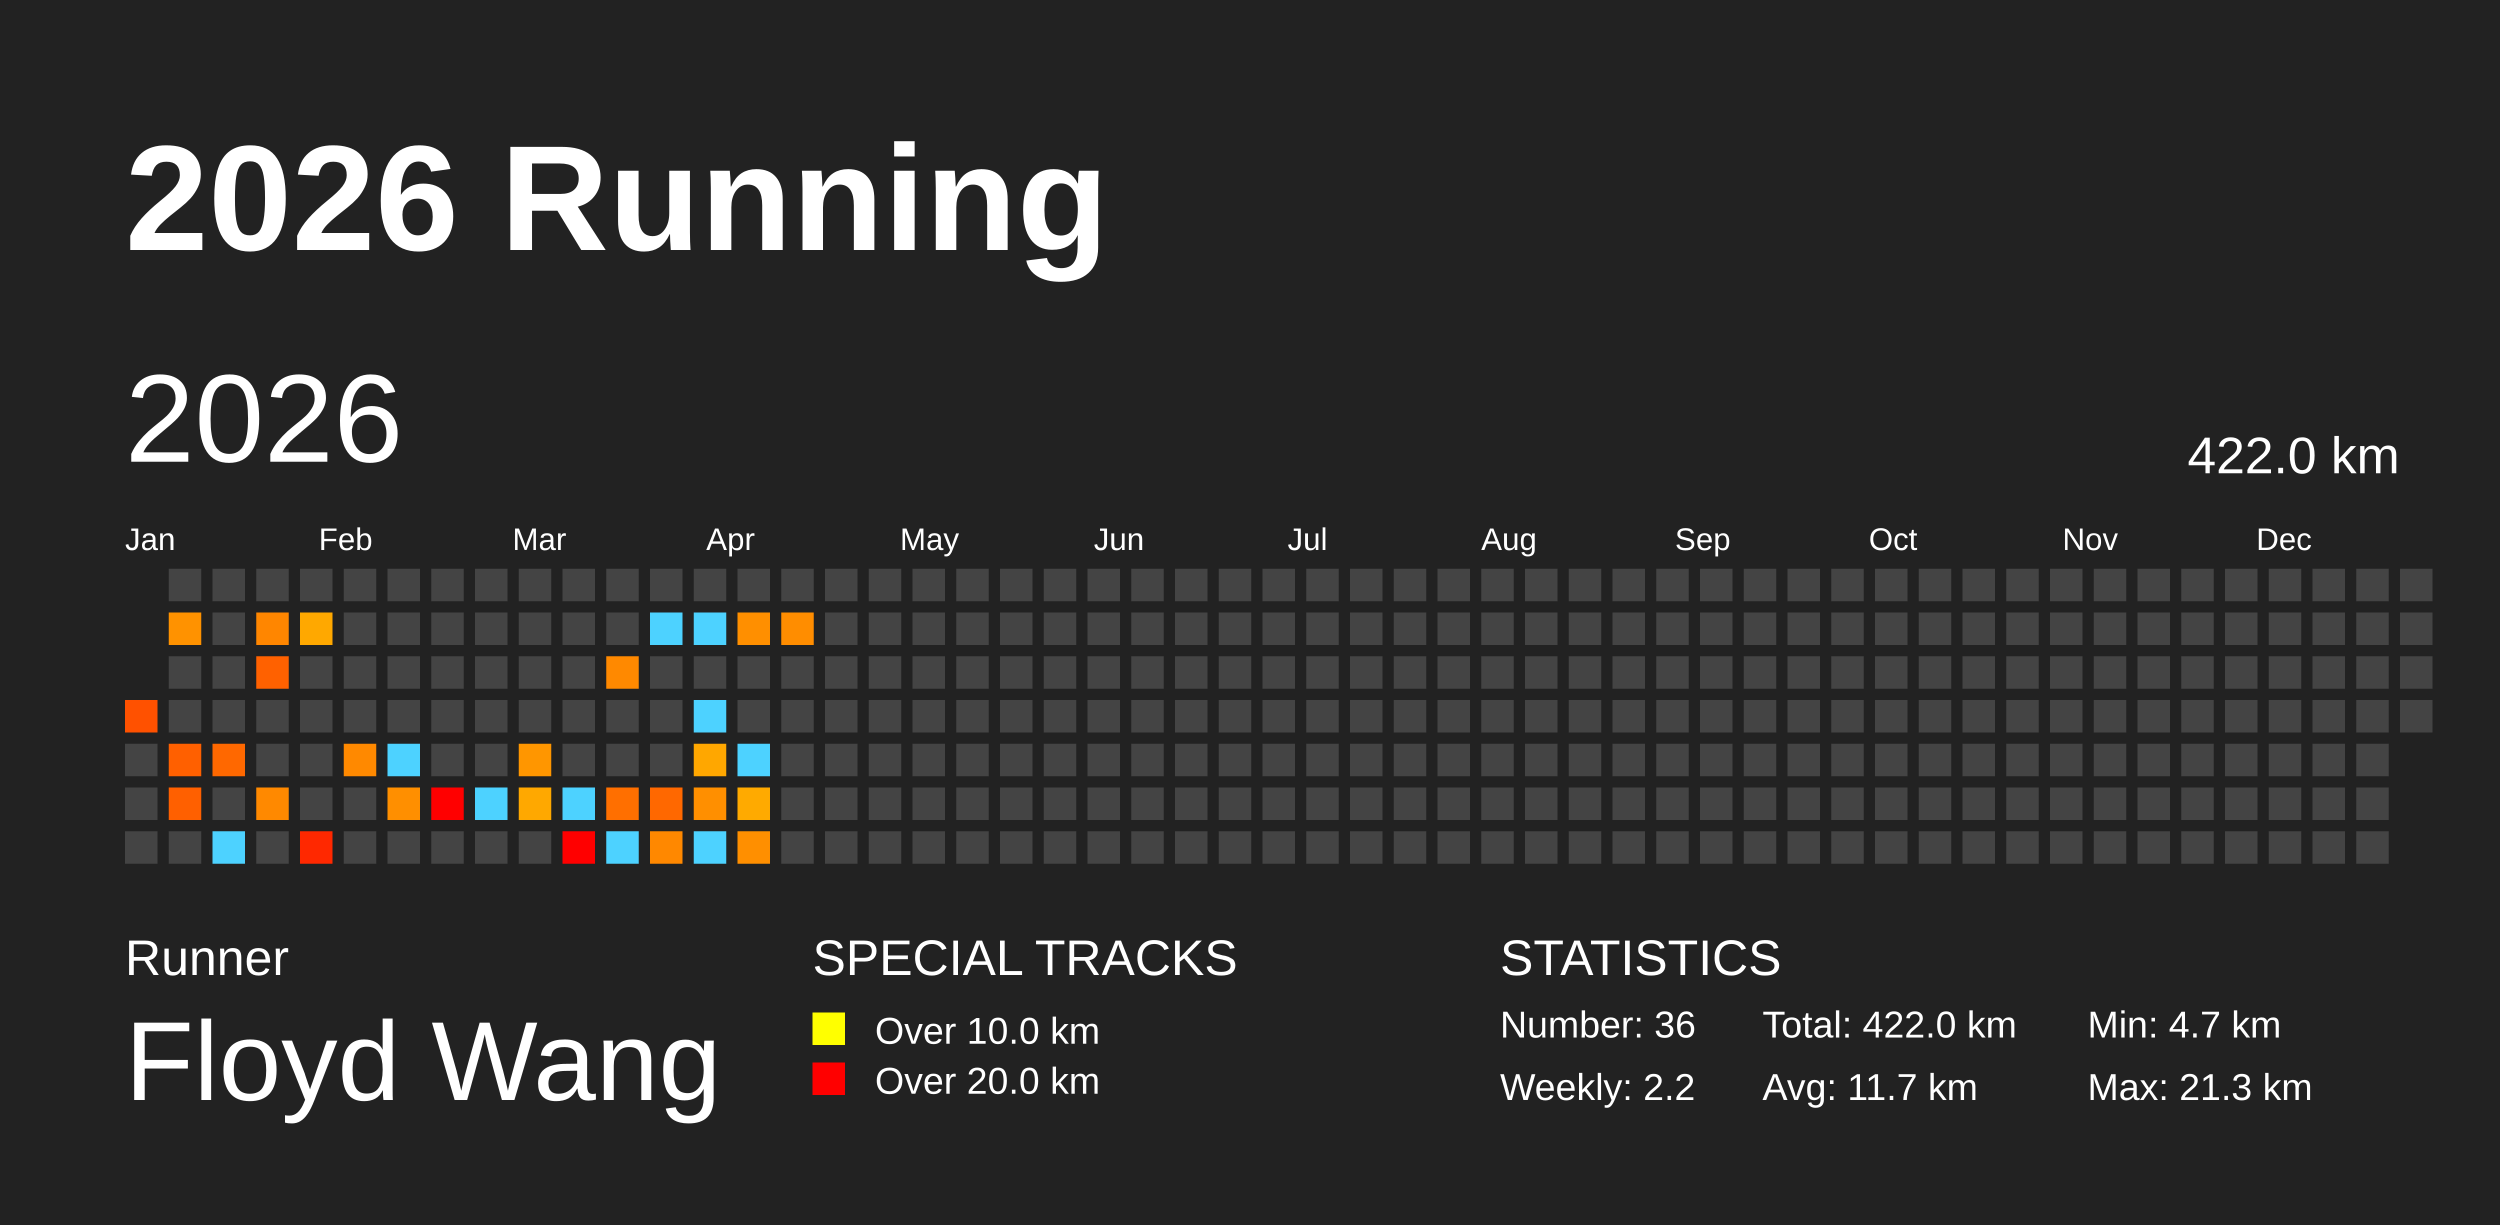
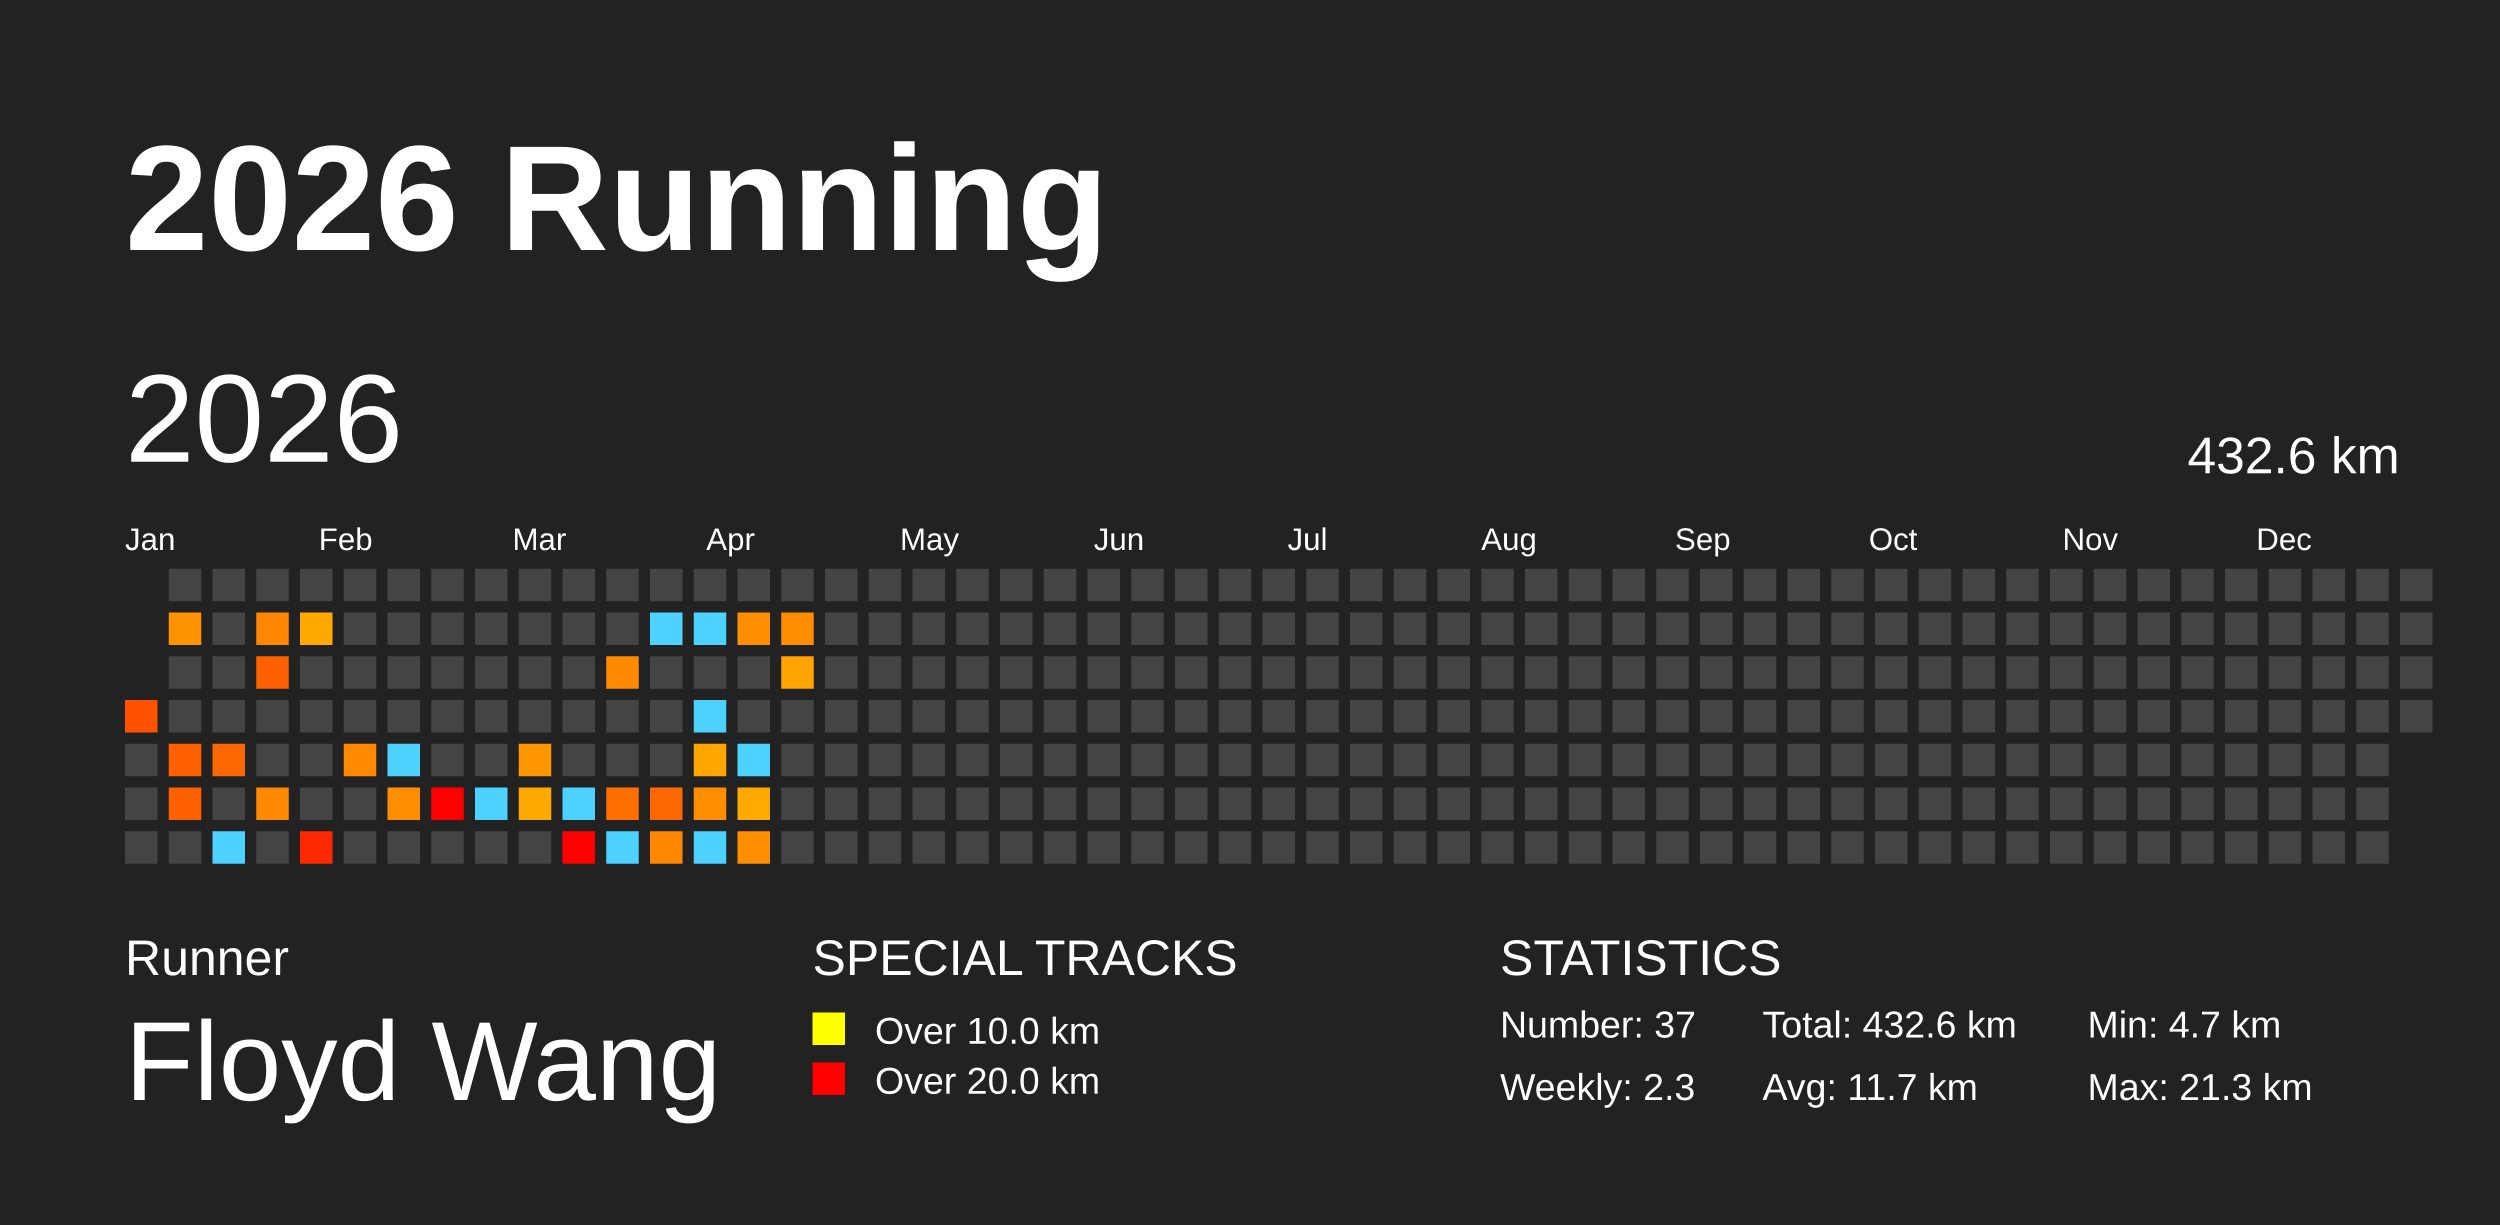
<svg xmlns="http://www.w3.org/2000/svg" baseProfile="full" height="98mm" version="1.1" viewBox="0,0,200,98" width="200mm">
  <defs />
  <rect fill="#222222" height="98" width="200" x="0" y="0" />
  <text fill="#FFFFFF" style="font-size:12px; font-family:Arial; font-weight:bold;" x="10" y="20">2026 Running</text>
  <text fill="#FFFFFF" style="font-size:4px; font-family:Arial" x="10" y="78">Runner</text>
  <text fill="#FFFFFF" style="font-size:9px; font-family:Arial" x="10" y="88">Floyd Wang</text>
  <text fill="#FFFFFF" style="font-size:4px; font-family:Arial" x="65" y="78">SPECIAL TRACKS</text>
  <rect fill="yellow" height="2.6" width="2.6" x="65" y="81" />
  <text fill="#FFFFFF" style="font-size:3px; font-family:Arial" x="70" y="83.5">Over 10.0 km</text>
  <rect fill="red" height="2.6" width="2.6" x="65" y="85" />
  <text fill="#FFFFFF" style="font-size:3px; font-family:Arial" x="70" y="87.5">Over 20.0 km</text>
  <text fill="#FFFFFF" style="font-size:4px; font-family:Arial" x="120" y="78">STATISTICS</text>
-   <text fill="#FFFFFF" style="font-size:3px; font-family:Arial" x="120" y="83">Number: 36</text>
-   <text fill="#FFFFFF" style="font-size:3px; font-family:Arial" x="120" y="88">Weekly: 2.2</text>
-   <text fill="#FFFFFF" style="font-size:3px; font-family:Arial" x="141" y="83">Total: 422.0 km</text>
+   <text fill="#FFFFFF" style="font-size:3px; font-family:Arial" x="120" y="83">Number: 37</text>
+   <text fill="#FFFFFF" style="font-size:3px; font-family:Arial" x="120" y="88">Weekly: 2.3</text>
+   <text fill="#FFFFFF" style="font-size:3px; font-family:Arial" x="141" y="83">Total: 432.6 km</text>
  <text fill="#FFFFFF" style="font-size:3px; font-family:Arial" x="141" y="88">Avg: 11.7 km</text>
  <text fill="#FFFFFF" style="font-size:3px; font-family:Arial" x="167" y="83">Min: 4.7 km</text>
  <text fill="#FFFFFF" style="font-size:3px; font-family:Arial" x="167" y="88">Max: 21.3 km</text>
  <text dominant-baseline="hanging" fill="#FFFFFF" style="font-size:10.0px; font-family:Arial;" x="10" y="30">2026</text>
-   <text dominant-baseline="hanging" fill="#FFFFFF" style="font-size:4.125px; font-family:Arial;" x="175" y="35">422.0 km</text>
+   <text dominant-baseline="hanging" fill="#FFFFFF" style="font-size:4.125px; font-family:Arial;" x="175" y="35">432.6 km</text>
  <text fill="#FFFFFF" style="font-size:2.5px; font-family:Arial" x="10.0" y="44">Jan</text>
  <text fill="#FFFFFF" style="font-size:2.5px; font-family:Arial" x="25.5" y="44">Feb</text>
  <text fill="#FFFFFF" style="font-size:2.5px; font-family:Arial" x="41.0" y="44">Mar</text>
  <text fill="#FFFFFF" style="font-size:2.5px; font-family:Arial" x="56.5" y="44">Apr</text>
  <text fill="#FFFFFF" style="font-size:2.5px; font-family:Arial" x="72.0" y="44">May</text>
  <text fill="#FFFFFF" style="font-size:2.5px; font-family:Arial" x="87.5" y="44">Jun</text>
  <text fill="#FFFFFF" style="font-size:2.5px; font-family:Arial" x="103.0" y="44">Jul</text>
  <text fill="#FFFFFF" style="font-size:2.5px; font-family:Arial" x="118.5" y="44">Aug</text>
  <text fill="#FFFFFF" style="font-size:2.5px; font-family:Arial" x="134.0" y="44">Sep</text>
  <text fill="#FFFFFF" style="font-size:2.5px; font-family:Arial" x="149.5" y="44">Oct</text>
  <text fill="#FFFFFF" style="font-size:2.5px; font-family:Arial" x="165.0" y="44">Nov</text>
  <text fill="#FFFFFF" style="font-size:2.5px; font-family:Arial" x="180.5" y="44">Dec</text>
  <rect fill="#ff5100" height="2.6" width="2.6" x="10.0" y="56.0" />
  <rect fill="#444444" height="2.6" width="2.6" x="10.0" y="59.5" />
  <rect fill="#444444" height="2.6" width="2.6" x="10.0" y="63.0" />
  <rect fill="#444444" height="2.6" width="2.6" x="10.0" y="66.5" />
  <rect fill="#444444" height="2.6" width="2.6" x="13.5" y="45.5" />
  <rect fill="#ff9200" height="2.6" width="2.6" x="13.5" y="49.0" />
  <rect fill="#444444" height="2.6" width="2.6" x="13.5" y="52.5" />
  <rect fill="#444444" height="2.6" width="2.6" x="13.5" y="56.0" />
  <rect fill="#ff6000" height="2.6" width="2.6" x="13.5" y="59.5" />
  <rect fill="#ff6000" height="2.6" width="2.6" x="13.5" y="63.0" />
  <rect fill="#444444" height="2.6" width="2.6" x="13.5" y="66.5" />
  <rect fill="#444444" height="2.6" width="2.6" x="17.0" y="45.5" />
  <rect fill="#444444" height="2.6" width="2.6" x="17.0" y="49.0" />
  <rect fill="#444444" height="2.6" width="2.6" x="17.0" y="52.5" />
  <rect fill="#444444" height="2.6" width="2.6" x="17.0" y="56.0" />
  <rect fill="#ff6800" height="2.6" width="2.6" x="17.0" y="59.5" />
  <rect fill="#444444" height="2.6" width="2.6" x="17.0" y="63.0" />
  <rect fill="#4dd2ff" height="2.6" width="2.6" x="17.0" y="66.5" />
  <rect fill="#444444" height="2.6" width="2.6" x="20.5" y="45.5" />
  <rect fill="#ff8600" height="2.6" width="2.6" x="20.5" y="49.0" />
  <rect fill="#ff6100" height="2.6" width="2.6" x="20.5" y="52.5" />
  <rect fill="#444444" height="2.6" width="2.6" x="20.5" y="56.0" />
  <rect fill="#444444" height="2.6" width="2.6" x="20.5" y="59.5" />
  <rect fill="#ff8900" height="2.6" width="2.6" x="20.5" y="63.0" />
  <rect fill="#444444" height="2.6" width="2.6" x="20.5" y="66.5" />
  <rect fill="#444444" height="2.6" width="2.6" x="24.0" y="45.5" />
  <rect fill="#ffa800" height="2.6" width="2.6" x="24.0" y="49.0" />
  <rect fill="#444444" height="2.6" width="2.6" x="24.0" y="52.5" />
  <rect fill="#444444" height="2.6" width="2.6" x="24.0" y="56.0" />
  <rect fill="#444444" height="2.6" width="2.6" x="24.0" y="59.5" />
  <rect fill="#444444" height="2.6" width="2.6" x="24.0" y="63.0" />
  <rect fill="#ff2800" height="2.6" width="2.6" x="24.0" y="66.5" />
  <rect fill="#444444" height="2.6" width="2.6" x="27.5" y="45.5" />
  <rect fill="#444444" height="2.6" width="2.6" x="27.5" y="49.0" />
  <rect fill="#444444" height="2.6" width="2.6" x="27.5" y="52.5" />
  <rect fill="#444444" height="2.6" width="2.6" x="27.5" y="56.0" />
  <rect fill="#ff8900" height="2.6" width="2.6" x="27.5" y="59.5" />
  <rect fill="#444444" height="2.6" width="2.6" x="27.5" y="63.0" />
  <rect fill="#444444" height="2.6" width="2.6" x="27.5" y="66.5" />
  <rect fill="#444444" height="2.6" width="2.6" x="31.0" y="45.5" />
  <rect fill="#444444" height="2.6" width="2.6" x="31.0" y="49.0" />
  <rect fill="#444444" height="2.6" width="2.6" x="31.0" y="52.5" />
  <rect fill="#444444" height="2.6" width="2.6" x="31.0" y="56.0" />
  <rect fill="#4dd2ff" height="2.6" width="2.6" x="31.0" y="59.5" />
  <rect fill="#ff8f00" height="2.6" width="2.6" x="31.0" y="63.0" />
  <rect fill="#444444" height="2.6" width="2.6" x="31.0" y="66.5" />
  <rect fill="#444444" height="2.6" width="2.6" x="34.5" y="45.5" />
  <rect fill="#444444" height="2.6" width="2.6" x="34.5" y="49.0" />
  <rect fill="#444444" height="2.6" width="2.6" x="34.5" y="52.5" />
  <rect fill="#444444" height="2.6" width="2.6" x="34.5" y="56.0" />
  <rect fill="#444444" height="2.6" width="2.6" x="34.5" y="59.5" />
  <rect fill="red" height="2.6" width="2.6" x="34.5" y="63.0" />
  <rect fill="#444444" height="2.6" width="2.6" x="34.5" y="66.5" />
  <rect fill="#444444" height="2.6" width="2.6" x="38.0" y="45.5" />
  <rect fill="#444444" height="2.6" width="2.6" x="38.0" y="49.0" />
  <rect fill="#444444" height="2.6" width="2.6" x="38.0" y="52.5" />
  <rect fill="#444444" height="2.6" width="2.6" x="38.0" y="56.0" />
  <rect fill="#444444" height="2.6" width="2.6" x="38.0" y="59.5" />
  <rect fill="#4dd2ff" height="2.6" width="2.6" x="38.0" y="63.0" />
  <rect fill="#444444" height="2.6" width="2.6" x="38.0" y="66.5" />
  <rect fill="#444444" height="2.6" width="2.6" x="41.5" y="45.5" />
  <rect fill="#444444" height="2.6" width="2.6" x="41.5" y="49.0" />
  <rect fill="#444444" height="2.6" width="2.6" x="41.5" y="52.5" />
  <rect fill="#444444" height="2.6" width="2.6" x="41.5" y="56.0" />
  <rect fill="#ff9600" height="2.6" width="2.6" x="41.5" y="59.5" />
  <rect fill="#ffa800" height="2.6" width="2.6" x="41.5" y="63.0" />
  <rect fill="#444444" height="2.6" width="2.6" x="41.5" y="66.5" />
  <rect fill="#444444" height="2.6" width="2.6" x="45.0" y="45.5" />
  <rect fill="#444444" height="2.6" width="2.6" x="45.0" y="49.0" />
  <rect fill="#444444" height="2.6" width="2.6" x="45.0" y="52.5" />
  <rect fill="#444444" height="2.6" width="2.6" x="45.0" y="56.0" />
  <rect fill="#444444" height="2.6" width="2.6" x="45.0" y="59.5" />
  <rect fill="#4dd2ff" height="2.6" width="2.6" x="45.0" y="63.0" />
  <rect fill="red" height="2.6" width="2.6" x="45.0" y="66.5" />
  <rect fill="#444444" height="2.6" width="2.6" x="48.5" y="45.5" />
  <rect fill="#444444" height="2.6" width="2.6" x="48.5" y="49.0" />
  <rect fill="#ff8900" height="2.6" width="2.6" x="48.5" y="52.5" />
  <rect fill="#444444" height="2.6" width="2.6" x="48.5" y="56.0" />
  <rect fill="#444444" height="2.6" width="2.6" x="48.5" y="59.5" />
  <rect fill="#ff6f00" height="2.6" width="2.6" x="48.5" y="63.0" />
  <rect fill="#4dd2ff" height="2.6" width="2.6" x="48.5" y="66.5" />
  <rect fill="#444444" height="2.6" width="2.6" x="52.0" y="45.5" />
  <rect fill="#4dd2ff" height="2.6" width="2.6" x="52.0" y="49.0" />
  <rect fill="#444444" height="2.6" width="2.6" x="52.0" y="52.5" />
  <rect fill="#444444" height="2.6" width="2.6" x="52.0" y="56.0" />
  <rect fill="#444444" height="2.6" width="2.6" x="52.0" y="59.5" />
  <rect fill="#ff6800" height="2.6" width="2.6" x="52.0" y="63.0" />
  <rect fill="#ff8800" height="2.6" width="2.6" x="52.0" y="66.5" />
  <rect fill="#444444" height="2.6" width="2.6" x="55.5" y="45.5" />
  <rect fill="#4dd2ff" height="2.6" width="2.6" x="55.5" y="49.0" />
  <rect fill="#444444" height="2.6" width="2.6" x="55.5" y="52.5" />
  <rect fill="#4dd2ff" height="2.6" width="2.6" x="55.5" y="56.0" />
  <rect fill="#ffa700" height="2.6" width="2.6" x="55.5" y="59.5" />
  <rect fill="#ff8f00" height="2.6" width="2.6" x="55.5" y="63.0" />
  <rect fill="#4dd2ff" height="2.6" width="2.6" x="55.5" y="66.5" />
  <rect fill="#444444" height="2.6" width="2.6" x="59.0" y="45.5" />
  <rect fill="#ff8f00" height="2.6" width="2.6" x="59.0" y="49.0" />
  <rect fill="#444444" height="2.6" width="2.6" x="59.0" y="52.5" />
  <rect fill="#444444" height="2.6" width="2.6" x="59.0" y="56.0" />
  <rect fill="#4dd2ff" height="2.6" width="2.6" x="59.0" y="59.5" />
  <rect fill="#ffaa00" height="2.6" width="2.6" x="59.0" y="63.0" />
  <rect fill="#ff8f00" height="2.6" width="2.6" x="59.0" y="66.5" />
  <rect fill="#444444" height="2.6" width="2.6" x="62.5" y="45.5" />
  <rect fill="#ff8d00" height="2.6" width="2.6" x="62.5" y="49.0" />
-   <rect fill="#444444" height="2.6" width="2.6" x="62.5" y="52.5" />
+   <rect fill="#ffa400" height="2.6" width="2.6" x="62.5" y="52.5" />
  <rect fill="#444444" height="2.6" width="2.6" x="62.5" y="56.0" />
  <rect fill="#444444" height="2.6" width="2.6" x="62.5" y="59.5" />
  <rect fill="#444444" height="2.6" width="2.6" x="62.5" y="63.0" />
  <rect fill="#444444" height="2.6" width="2.6" x="62.5" y="66.5" />
  <rect fill="#444444" height="2.6" width="2.6" x="66.0" y="45.5" />
  <rect fill="#444444" height="2.6" width="2.6" x="66.0" y="49.0" />
  <rect fill="#444444" height="2.6" width="2.6" x="66.0" y="52.5" />
  <rect fill="#444444" height="2.6" width="2.6" x="66.0" y="56.0" />
  <rect fill="#444444" height="2.6" width="2.6" x="66.0" y="59.5" />
  <rect fill="#444444" height="2.6" width="2.6" x="66.0" y="63.0" />
  <rect fill="#444444" height="2.6" width="2.6" x="66.0" y="66.5" />
  <rect fill="#444444" height="2.6" width="2.6" x="69.5" y="45.5" />
  <rect fill="#444444" height="2.6" width="2.6" x="69.5" y="49.0" />
  <rect fill="#444444" height="2.6" width="2.6" x="69.5" y="52.5" />
  <rect fill="#444444" height="2.6" width="2.6" x="69.5" y="56.0" />
  <rect fill="#444444" height="2.6" width="2.6" x="69.5" y="59.5" />
  <rect fill="#444444" height="2.6" width="2.6" x="69.5" y="63.0" />
  <rect fill="#444444" height="2.6" width="2.6" x="69.5" y="66.5" />
  <rect fill="#444444" height="2.6" width="2.6" x="73.0" y="45.5" />
  <rect fill="#444444" height="2.6" width="2.6" x="73.0" y="49.0" />
  <rect fill="#444444" height="2.6" width="2.6" x="73.0" y="52.5" />
  <rect fill="#444444" height="2.6" width="2.6" x="73.0" y="56.0" />
  <rect fill="#444444" height="2.6" width="2.6" x="73.0" y="59.5" />
  <rect fill="#444444" height="2.6" width="2.6" x="73.0" y="63.0" />
  <rect fill="#444444" height="2.6" width="2.6" x="73.0" y="66.5" />
  <rect fill="#444444" height="2.6" width="2.6" x="76.5" y="45.5" />
  <rect fill="#444444" height="2.6" width="2.6" x="76.5" y="49.0" />
  <rect fill="#444444" height="2.6" width="2.6" x="76.5" y="52.5" />
  <rect fill="#444444" height="2.6" width="2.6" x="76.5" y="56.0" />
  <rect fill="#444444" height="2.6" width="2.6" x="76.5" y="59.5" />
  <rect fill="#444444" height="2.6" width="2.6" x="76.5" y="63.0" />
  <rect fill="#444444" height="2.6" width="2.6" x="76.5" y="66.5" />
  <rect fill="#444444" height="2.6" width="2.6" x="80.0" y="45.5" />
  <rect fill="#444444" height="2.6" width="2.6" x="80.0" y="49.0" />
  <rect fill="#444444" height="2.6" width="2.6" x="80.0" y="52.5" />
  <rect fill="#444444" height="2.6" width="2.6" x="80.0" y="56.0" />
  <rect fill="#444444" height="2.6" width="2.6" x="80.0" y="59.5" />
  <rect fill="#444444" height="2.6" width="2.6" x="80.0" y="63.0" />
  <rect fill="#444444" height="2.6" width="2.6" x="80.0" y="66.5" />
  <rect fill="#444444" height="2.6" width="2.6" x="83.5" y="45.5" />
  <rect fill="#444444" height="2.6" width="2.6" x="83.5" y="49.0" />
  <rect fill="#444444" height="2.6" width="2.6" x="83.5" y="52.5" />
  <rect fill="#444444" height="2.6" width="2.6" x="83.5" y="56.0" />
  <rect fill="#444444" height="2.6" width="2.6" x="83.5" y="59.5" />
  <rect fill="#444444" height="2.6" width="2.6" x="83.5" y="63.0" />
  <rect fill="#444444" height="2.6" width="2.6" x="83.5" y="66.5" />
  <rect fill="#444444" height="2.6" width="2.6" x="87.0" y="45.5" />
  <rect fill="#444444" height="2.6" width="2.6" x="87.0" y="49.0" />
  <rect fill="#444444" height="2.6" width="2.6" x="87.0" y="52.5" />
  <rect fill="#444444" height="2.6" width="2.6" x="87.0" y="56.0" />
  <rect fill="#444444" height="2.6" width="2.6" x="87.0" y="59.5" />
  <rect fill="#444444" height="2.6" width="2.6" x="87.0" y="63.0" />
  <rect fill="#444444" height="2.6" width="2.6" x="87.0" y="66.5" />
  <rect fill="#444444" height="2.6" width="2.6" x="90.5" y="45.5" />
  <rect fill="#444444" height="2.6" width="2.6" x="90.5" y="49.0" />
  <rect fill="#444444" height="2.6" width="2.6" x="90.5" y="52.5" />
  <rect fill="#444444" height="2.6" width="2.6" x="90.5" y="56.0" />
  <rect fill="#444444" height="2.6" width="2.6" x="90.5" y="59.5" />
  <rect fill="#444444" height="2.6" width="2.6" x="90.5" y="63.0" />
  <rect fill="#444444" height="2.6" width="2.6" x="90.5" y="66.5" />
  <rect fill="#444444" height="2.6" width="2.6" x="94.0" y="45.5" />
  <rect fill="#444444" height="2.6" width="2.6" x="94.0" y="49.0" />
  <rect fill="#444444" height="2.6" width="2.6" x="94.0" y="52.5" />
  <rect fill="#444444" height="2.6" width="2.6" x="94.0" y="56.0" />
  <rect fill="#444444" height="2.6" width="2.6" x="94.0" y="59.5" />
  <rect fill="#444444" height="2.6" width="2.6" x="94.0" y="63.0" />
  <rect fill="#444444" height="2.6" width="2.6" x="94.0" y="66.5" />
  <rect fill="#444444" height="2.6" width="2.6" x="97.5" y="45.5" />
  <rect fill="#444444" height="2.6" width="2.6" x="97.5" y="49.0" />
  <rect fill="#444444" height="2.6" width="2.6" x="97.5" y="52.5" />
  <rect fill="#444444" height="2.6" width="2.6" x="97.5" y="56.0" />
  <rect fill="#444444" height="2.6" width="2.6" x="97.5" y="59.5" />
  <rect fill="#444444" height="2.6" width="2.6" x="97.5" y="63.0" />
  <rect fill="#444444" height="2.6" width="2.6" x="97.5" y="66.5" />
  <rect fill="#444444" height="2.6" width="2.6" x="101.0" y="45.5" />
  <rect fill="#444444" height="2.6" width="2.6" x="101.0" y="49.0" />
  <rect fill="#444444" height="2.6" width="2.6" x="101.0" y="52.5" />
  <rect fill="#444444" height="2.6" width="2.6" x="101.0" y="56.0" />
  <rect fill="#444444" height="2.6" width="2.6" x="101.0" y="59.5" />
  <rect fill="#444444" height="2.6" width="2.6" x="101.0" y="63.0" />
  <rect fill="#444444" height="2.6" width="2.6" x="101.0" y="66.5" />
  <rect fill="#444444" height="2.6" width="2.6" x="104.5" y="45.5" />
  <rect fill="#444444" height="2.6" width="2.6" x="104.5" y="49.0" />
  <rect fill="#444444" height="2.6" width="2.6" x="104.5" y="52.5" />
  <rect fill="#444444" height="2.6" width="2.6" x="104.5" y="56.0" />
  <rect fill="#444444" height="2.6" width="2.6" x="104.5" y="59.5" />
  <rect fill="#444444" height="2.6" width="2.6" x="104.5" y="63.0" />
  <rect fill="#444444" height="2.6" width="2.6" x="104.5" y="66.5" />
  <rect fill="#444444" height="2.6" width="2.6" x="108.0" y="45.5" />
  <rect fill="#444444" height="2.6" width="2.6" x="108.0" y="49.0" />
  <rect fill="#444444" height="2.6" width="2.6" x="108.0" y="52.5" />
  <rect fill="#444444" height="2.6" width="2.6" x="108.0" y="56.0" />
  <rect fill="#444444" height="2.6" width="2.6" x="108.0" y="59.5" />
  <rect fill="#444444" height="2.6" width="2.6" x="108.0" y="63.0" />
  <rect fill="#444444" height="2.6" width="2.6" x="108.0" y="66.5" />
  <rect fill="#444444" height="2.6" width="2.6" x="111.5" y="45.5" />
  <rect fill="#444444" height="2.6" width="2.6" x="111.5" y="49.0" />
  <rect fill="#444444" height="2.6" width="2.6" x="111.5" y="52.5" />
  <rect fill="#444444" height="2.6" width="2.6" x="111.5" y="56.0" />
  <rect fill="#444444" height="2.6" width="2.6" x="111.5" y="59.5" />
  <rect fill="#444444" height="2.6" width="2.6" x="111.5" y="63.0" />
  <rect fill="#444444" height="2.6" width="2.6" x="111.5" y="66.5" />
  <rect fill="#444444" height="2.6" width="2.6" x="115.0" y="45.5" />
  <rect fill="#444444" height="2.6" width="2.6" x="115.0" y="49.0" />
  <rect fill="#444444" height="2.6" width="2.6" x="115.0" y="52.5" />
  <rect fill="#444444" height="2.6" width="2.6" x="115.0" y="56.0" />
  <rect fill="#444444" height="2.6" width="2.6" x="115.0" y="59.5" />
  <rect fill="#444444" height="2.6" width="2.6" x="115.0" y="63.0" />
  <rect fill="#444444" height="2.6" width="2.6" x="115.0" y="66.5" />
  <rect fill="#444444" height="2.6" width="2.6" x="118.5" y="45.5" />
  <rect fill="#444444" height="2.6" width="2.6" x="118.5" y="49.0" />
  <rect fill="#444444" height="2.6" width="2.6" x="118.5" y="52.5" />
  <rect fill="#444444" height="2.6" width="2.6" x="118.5" y="56.0" />
  <rect fill="#444444" height="2.6" width="2.6" x="118.5" y="59.5" />
  <rect fill="#444444" height="2.6" width="2.6" x="118.5" y="63.0" />
  <rect fill="#444444" height="2.6" width="2.6" x="118.5" y="66.5" />
  <rect fill="#444444" height="2.6" width="2.6" x="122.0" y="45.5" />
  <rect fill="#444444" height="2.6" width="2.6" x="122.0" y="49.0" />
  <rect fill="#444444" height="2.6" width="2.6" x="122.0" y="52.5" />
  <rect fill="#444444" height="2.6" width="2.6" x="122.0" y="56.0" />
  <rect fill="#444444" height="2.6" width="2.6" x="122.0" y="59.5" />
  <rect fill="#444444" height="2.6" width="2.6" x="122.0" y="63.0" />
  <rect fill="#444444" height="2.6" width="2.6" x="122.0" y="66.5" />
  <rect fill="#444444" height="2.6" width="2.6" x="125.5" y="45.5" />
  <rect fill="#444444" height="2.6" width="2.6" x="125.5" y="49.0" />
  <rect fill="#444444" height="2.6" width="2.6" x="125.5" y="52.5" />
  <rect fill="#444444" height="2.6" width="2.6" x="125.5" y="56.0" />
  <rect fill="#444444" height="2.6" width="2.6" x="125.5" y="59.5" />
  <rect fill="#444444" height="2.6" width="2.6" x="125.5" y="63.0" />
  <rect fill="#444444" height="2.6" width="2.6" x="125.5" y="66.5" />
  <rect fill="#444444" height="2.6" width="2.6" x="129.0" y="45.5" />
  <rect fill="#444444" height="2.6" width="2.6" x="129.0" y="49.0" />
  <rect fill="#444444" height="2.6" width="2.6" x="129.0" y="52.5" />
  <rect fill="#444444" height="2.6" width="2.6" x="129.0" y="56.0" />
  <rect fill="#444444" height="2.6" width="2.6" x="129.0" y="59.5" />
  <rect fill="#444444" height="2.6" width="2.6" x="129.0" y="63.0" />
  <rect fill="#444444" height="2.6" width="2.6" x="129.0" y="66.5" />
  <rect fill="#444444" height="2.6" width="2.6" x="132.5" y="45.5" />
  <rect fill="#444444" height="2.6" width="2.6" x="132.5" y="49.0" />
  <rect fill="#444444" height="2.6" width="2.6" x="132.5" y="52.5" />
  <rect fill="#444444" height="2.6" width="2.6" x="132.5" y="56.0" />
  <rect fill="#444444" height="2.6" width="2.6" x="132.5" y="59.5" />
  <rect fill="#444444" height="2.6" width="2.6" x="132.5" y="63.0" />
  <rect fill="#444444" height="2.6" width="2.6" x="132.5" y="66.5" />
  <rect fill="#444444" height="2.6" width="2.6" x="136.0" y="45.5" />
  <rect fill="#444444" height="2.6" width="2.6" x="136.0" y="49.0" />
  <rect fill="#444444" height="2.6" width="2.6" x="136.0" y="52.5" />
  <rect fill="#444444" height="2.6" width="2.6" x="136.0" y="56.0" />
  <rect fill="#444444" height="2.6" width="2.6" x="136.0" y="59.5" />
  <rect fill="#444444" height="2.6" width="2.6" x="136.0" y="63.0" />
  <rect fill="#444444" height="2.6" width="2.6" x="136.0" y="66.5" />
  <rect fill="#444444" height="2.6" width="2.6" x="139.5" y="45.5" />
  <rect fill="#444444" height="2.6" width="2.6" x="139.5" y="49.0" />
  <rect fill="#444444" height="2.6" width="2.6" x="139.5" y="52.5" />
  <rect fill="#444444" height="2.6" width="2.6" x="139.5" y="56.0" />
  <rect fill="#444444" height="2.6" width="2.6" x="139.5" y="59.5" />
  <rect fill="#444444" height="2.6" width="2.6" x="139.5" y="63.0" />
  <rect fill="#444444" height="2.6" width="2.6" x="139.5" y="66.5" />
  <rect fill="#444444" height="2.6" width="2.6" x="143.0" y="45.5" />
  <rect fill="#444444" height="2.6" width="2.6" x="143.0" y="49.0" />
  <rect fill="#444444" height="2.6" width="2.6" x="143.0" y="52.5" />
  <rect fill="#444444" height="2.6" width="2.6" x="143.0" y="56.0" />
  <rect fill="#444444" height="2.6" width="2.6" x="143.0" y="59.5" />
  <rect fill="#444444" height="2.6" width="2.6" x="143.0" y="63.0" />
  <rect fill="#444444" height="2.6" width="2.6" x="143.0" y="66.5" />
  <rect fill="#444444" height="2.6" width="2.6" x="146.5" y="45.5" />
  <rect fill="#444444" height="2.6" width="2.6" x="146.5" y="49.0" />
  <rect fill="#444444" height="2.6" width="2.6" x="146.5" y="52.5" />
  <rect fill="#444444" height="2.6" width="2.6" x="146.5" y="56.0" />
  <rect fill="#444444" height="2.6" width="2.6" x="146.5" y="59.5" />
  <rect fill="#444444" height="2.6" width="2.6" x="146.5" y="63.0" />
  <rect fill="#444444" height="2.6" width="2.6" x="146.5" y="66.5" />
  <rect fill="#444444" height="2.6" width="2.6" x="150.0" y="45.5" />
  <rect fill="#444444" height="2.6" width="2.6" x="150.0" y="49.0" />
  <rect fill="#444444" height="2.6" width="2.6" x="150.0" y="52.5" />
  <rect fill="#444444" height="2.6" width="2.6" x="150.0" y="56.0" />
  <rect fill="#444444" height="2.6" width="2.6" x="150.0" y="59.5" />
  <rect fill="#444444" height="2.6" width="2.6" x="150.0" y="63.0" />
  <rect fill="#444444" height="2.6" width="2.6" x="150.0" y="66.5" />
  <rect fill="#444444" height="2.6" width="2.6" x="153.5" y="45.5" />
  <rect fill="#444444" height="2.6" width="2.6" x="153.5" y="49.0" />
  <rect fill="#444444" height="2.6" width="2.6" x="153.5" y="52.5" />
  <rect fill="#444444" height="2.6" width="2.6" x="153.5" y="56.0" />
  <rect fill="#444444" height="2.6" width="2.6" x="153.5" y="59.5" />
  <rect fill="#444444" height="2.6" width="2.6" x="153.5" y="63.0" />
  <rect fill="#444444" height="2.6" width="2.6" x="153.5" y="66.5" />
  <rect fill="#444444" height="2.6" width="2.6" x="157.0" y="45.5" />
  <rect fill="#444444" height="2.6" width="2.6" x="157.0" y="49.0" />
  <rect fill="#444444" height="2.6" width="2.6" x="157.0" y="52.5" />
  <rect fill="#444444" height="2.6" width="2.6" x="157.0" y="56.0" />
  <rect fill="#444444" height="2.6" width="2.6" x="157.0" y="59.5" />
  <rect fill="#444444" height="2.6" width="2.6" x="157.0" y="63.0" />
  <rect fill="#444444" height="2.6" width="2.6" x="157.0" y="66.5" />
  <rect fill="#444444" height="2.6" width="2.6" x="160.5" y="45.5" />
  <rect fill="#444444" height="2.6" width="2.6" x="160.5" y="49.0" />
  <rect fill="#444444" height="2.6" width="2.6" x="160.5" y="52.5" />
  <rect fill="#444444" height="2.6" width="2.6" x="160.5" y="56.0" />
  <rect fill="#444444" height="2.6" width="2.6" x="160.5" y="59.5" />
  <rect fill="#444444" height="2.6" width="2.6" x="160.5" y="63.0" />
  <rect fill="#444444" height="2.6" width="2.6" x="160.5" y="66.5" />
  <rect fill="#444444" height="2.6" width="2.6" x="164.0" y="45.5" />
  <rect fill="#444444" height="2.6" width="2.6" x="164.0" y="49.0" />
  <rect fill="#444444" height="2.6" width="2.6" x="164.0" y="52.5" />
  <rect fill="#444444" height="2.6" width="2.6" x="164.0" y="56.0" />
  <rect fill="#444444" height="2.6" width="2.6" x="164.0" y="59.5" />
  <rect fill="#444444" height="2.6" width="2.6" x="164.0" y="63.0" />
  <rect fill="#444444" height="2.6" width="2.6" x="164.0" y="66.5" />
  <rect fill="#444444" height="2.6" width="2.6" x="167.5" y="45.5" />
  <rect fill="#444444" height="2.6" width="2.6" x="167.5" y="49.0" />
  <rect fill="#444444" height="2.6" width="2.6" x="167.5" y="52.5" />
  <rect fill="#444444" height="2.6" width="2.6" x="167.5" y="56.0" />
  <rect fill="#444444" height="2.6" width="2.6" x="167.5" y="59.5" />
  <rect fill="#444444" height="2.6" width="2.6" x="167.5" y="63.0" />
  <rect fill="#444444" height="2.6" width="2.6" x="167.5" y="66.5" />
  <rect fill="#444444" height="2.6" width="2.6" x="171.0" y="45.5" />
  <rect fill="#444444" height="2.6" width="2.6" x="171.0" y="49.0" />
  <rect fill="#444444" height="2.6" width="2.6" x="171.0" y="52.5" />
  <rect fill="#444444" height="2.6" width="2.6" x="171.0" y="56.0" />
  <rect fill="#444444" height="2.6" width="2.6" x="171.0" y="59.5" />
  <rect fill="#444444" height="2.6" width="2.6" x="171.0" y="63.0" />
  <rect fill="#444444" height="2.6" width="2.6" x="171.0" y="66.5" />
  <rect fill="#444444" height="2.6" width="2.6" x="174.5" y="45.5" />
  <rect fill="#444444" height="2.6" width="2.6" x="174.5" y="49.0" />
  <rect fill="#444444" height="2.6" width="2.6" x="174.5" y="52.5" />
  <rect fill="#444444" height="2.6" width="2.6" x="174.5" y="56.0" />
  <rect fill="#444444" height="2.6" width="2.6" x="174.5" y="59.5" />
  <rect fill="#444444" height="2.6" width="2.6" x="174.5" y="63.0" />
  <rect fill="#444444" height="2.6" width="2.6" x="174.5" y="66.5" />
  <rect fill="#444444" height="2.6" width="2.6" x="178.0" y="45.5" />
  <rect fill="#444444" height="2.6" width="2.6" x="178.0" y="49.0" />
  <rect fill="#444444" height="2.6" width="2.6" x="178.0" y="52.5" />
  <rect fill="#444444" height="2.6" width="2.6" x="178.0" y="56.0" />
  <rect fill="#444444" height="2.6" width="2.6" x="178.0" y="59.5" />
  <rect fill="#444444" height="2.6" width="2.6" x="178.0" y="63.0" />
  <rect fill="#444444" height="2.6" width="2.6" x="178.0" y="66.5" />
  <rect fill="#444444" height="2.6" width="2.6" x="181.5" y="45.5" />
  <rect fill="#444444" height="2.6" width="2.6" x="181.5" y="49.0" />
  <rect fill="#444444" height="2.6" width="2.6" x="181.5" y="52.5" />
  <rect fill="#444444" height="2.6" width="2.6" x="181.5" y="56.0" />
  <rect fill="#444444" height="2.6" width="2.6" x="181.5" y="59.5" />
  <rect fill="#444444" height="2.6" width="2.6" x="181.5" y="63.0" />
  <rect fill="#444444" height="2.6" width="2.6" x="181.5" y="66.5" />
  <rect fill="#444444" height="2.6" width="2.6" x="185.0" y="45.5" />
  <rect fill="#444444" height="2.6" width="2.6" x="185.0" y="49.0" />
  <rect fill="#444444" height="2.6" width="2.6" x="185.0" y="52.5" />
  <rect fill="#444444" height="2.6" width="2.6" x="185.0" y="56.0" />
  <rect fill="#444444" height="2.6" width="2.6" x="185.0" y="59.5" />
  <rect fill="#444444" height="2.6" width="2.6" x="185.0" y="63.0" />
  <rect fill="#444444" height="2.6" width="2.6" x="185.0" y="66.5" />
  <rect fill="#444444" height="2.6" width="2.6" x="188.5" y="45.5" />
  <rect fill="#444444" height="2.6" width="2.6" x="188.5" y="49.0" />
  <rect fill="#444444" height="2.6" width="2.6" x="188.5" y="52.5" />
  <rect fill="#444444" height="2.6" width="2.6" x="188.5" y="56.0" />
  <rect fill="#444444" height="2.6" width="2.6" x="188.5" y="59.5" />
  <rect fill="#444444" height="2.6" width="2.6" x="188.5" y="63.0" />
  <rect fill="#444444" height="2.6" width="2.6" x="188.5" y="66.5" />
  <rect fill="#444444" height="2.6" width="2.6" x="192.0" y="45.5" />
  <rect fill="#444444" height="2.6" width="2.6" x="192.0" y="49.0" />
  <rect fill="#444444" height="2.6" width="2.6" x="192.0" y="52.5" />
  <rect fill="#444444" height="2.6" width="2.6" x="192.0" y="56.0" />
</svg>
